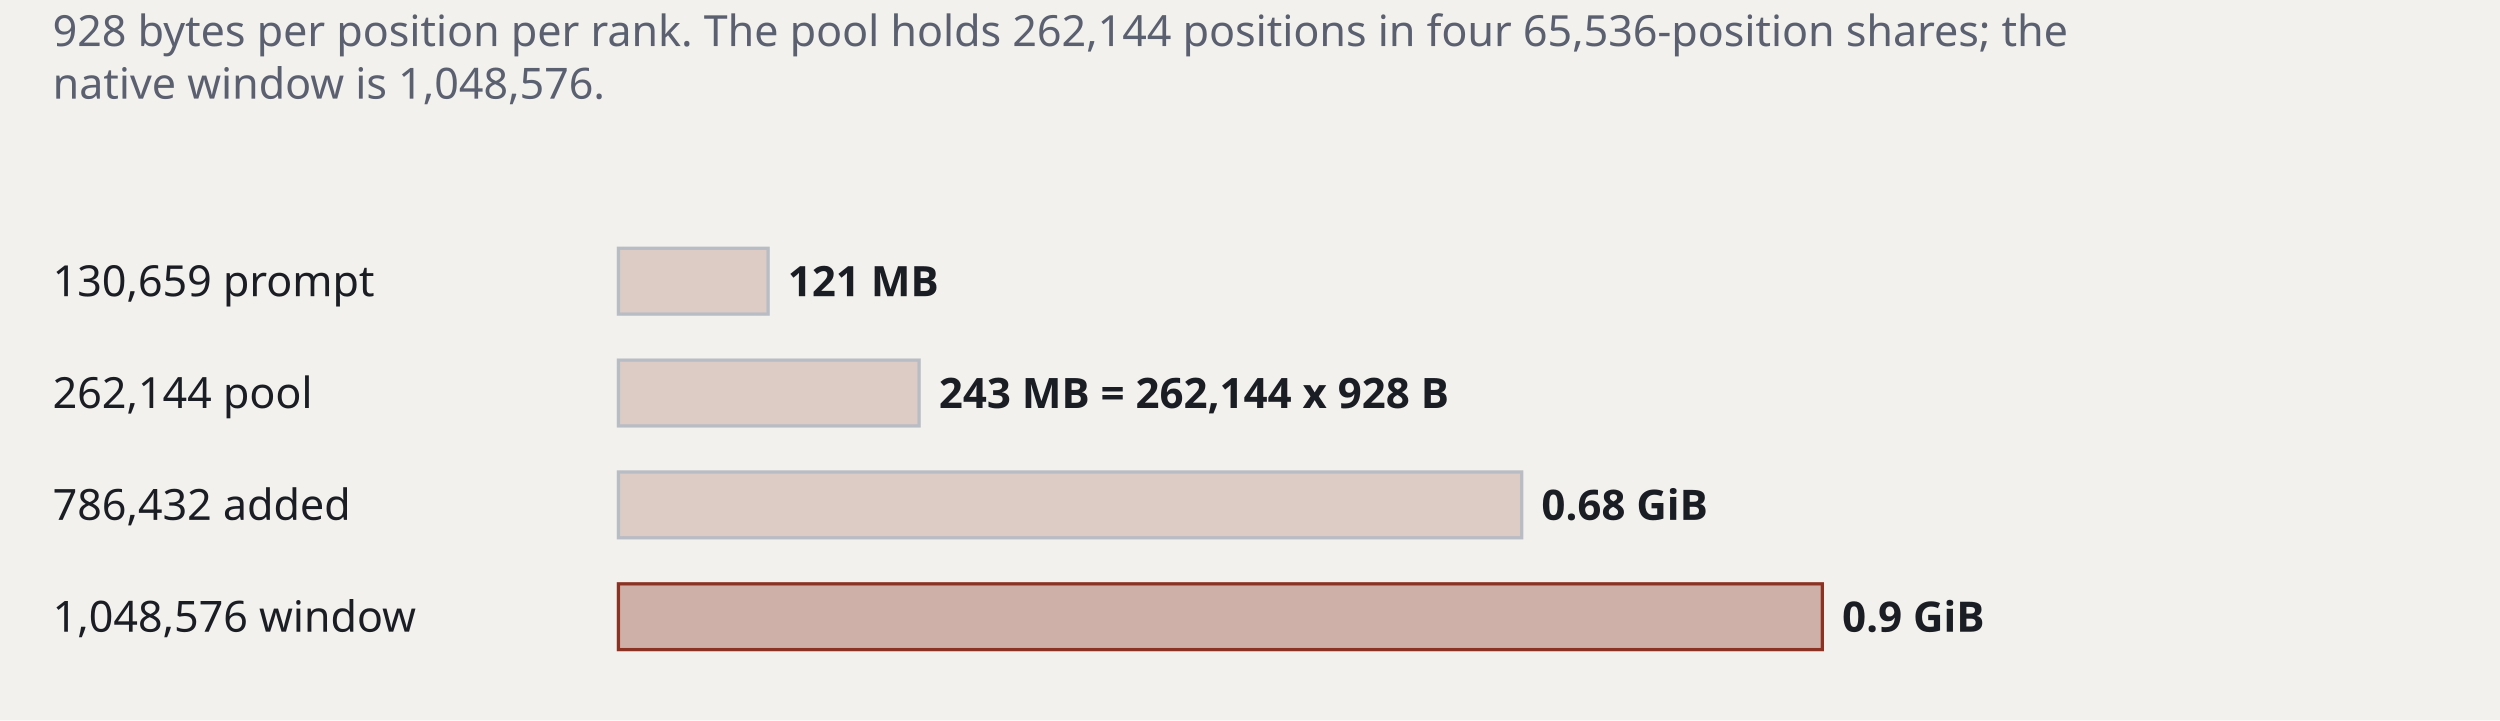
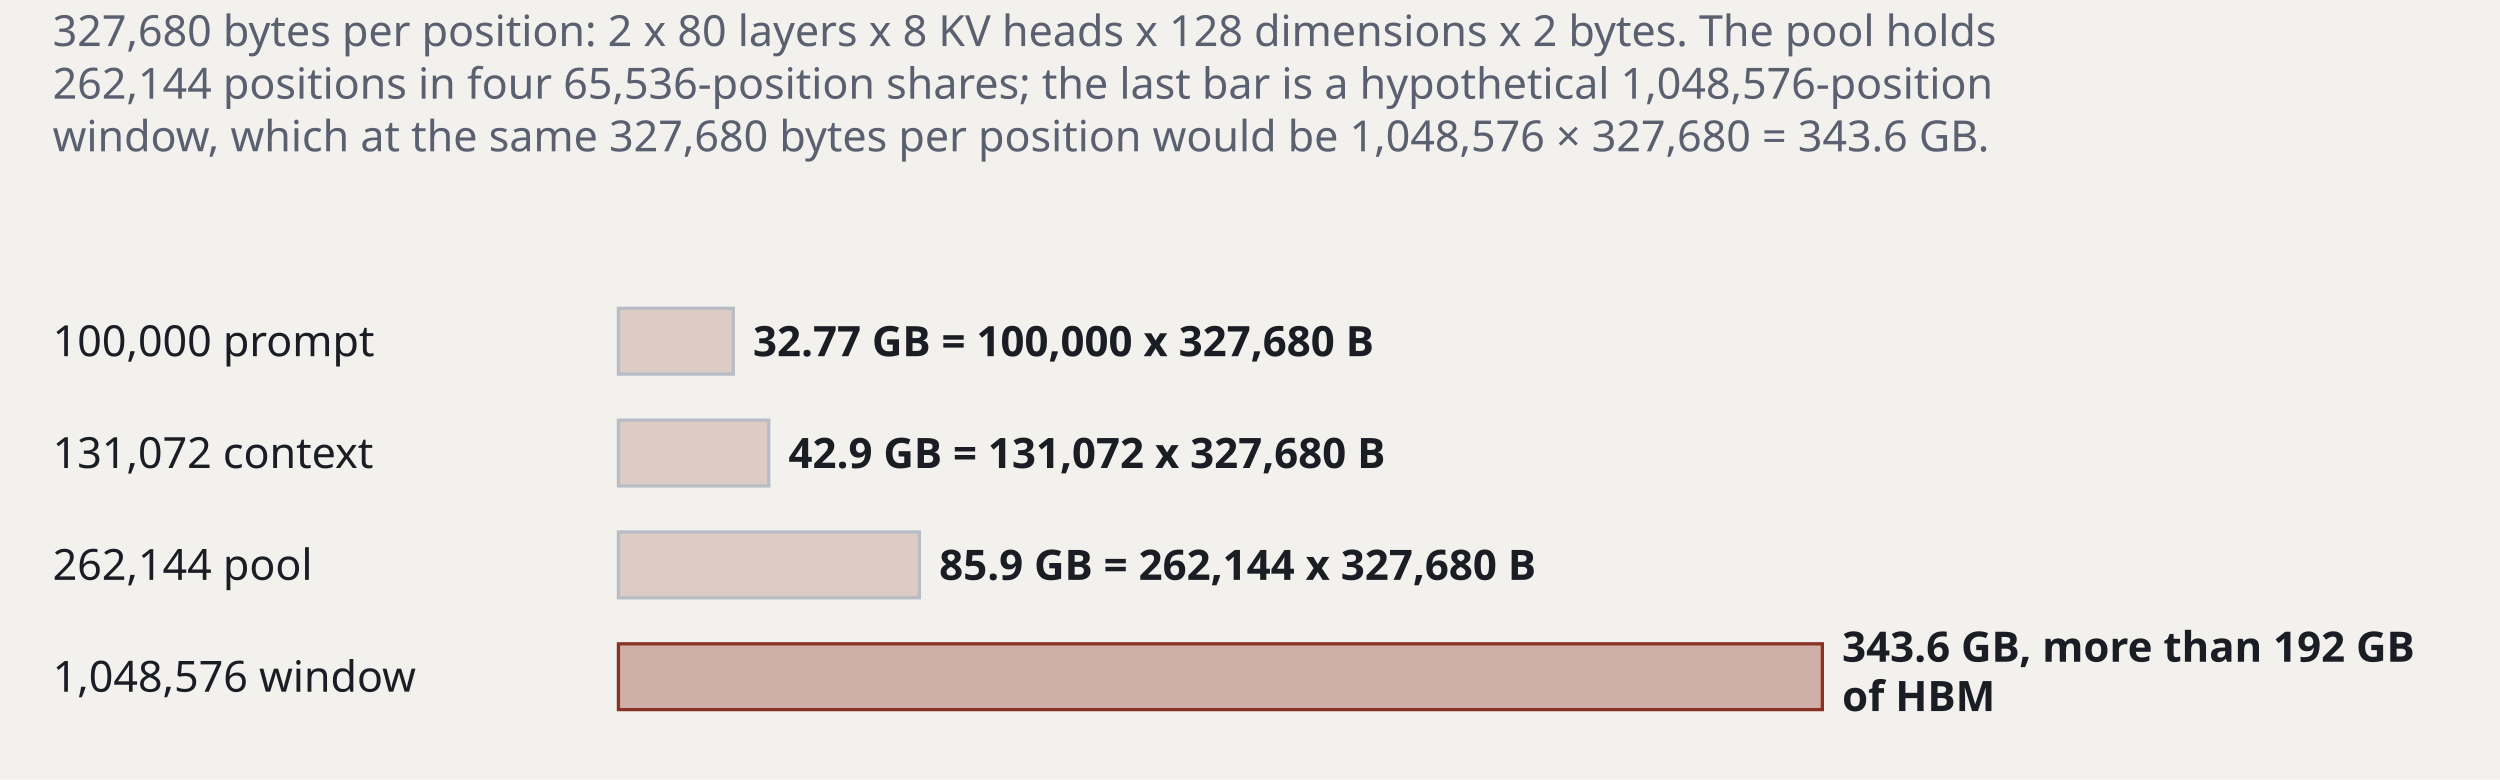
- <svg xmlns="http://www.w3.org/2000/svg" class="fig-svg" viewBox="0 0 760 219" width="100%" role="img" aria-labelledby="fig-title-58eb3762" aria-describedby="fig-desc-58eb3762">
+ <svg xmlns="http://www.w3.org/2000/svg" class="fig-svg" viewBox="0 0 760 237" width="100%" role="img" aria-labelledby="fig-title-6babd107" aria-describedby="fig-desc-6babd107">
  <defs>
-     <marker id="arrow-58eb3762" viewBox="0 0 8 8" refX="7" refY="4" markerWidth="7" markerHeight="7" orient="auto">
+     <marker id="arrow-6babd107" viewBox="0 0 8 8" refX="7" refY="4" markerWidth="7" markerHeight="7" orient="auto">
      <path d="M0,0 L8,4 L0,8 z" fill="var(--color-muted, #5a6070)" />
    </marker>
-     <marker id="arrow-accent-58eb3762" viewBox="0 0 8 8" refX="7" refY="4" markerWidth="7" markerHeight="7" orient="auto">
+     <marker id="arrow-accent-6babd107" viewBox="0 0 8 8" refX="7" refY="4" markerWidth="7" markerHeight="7" orient="auto">
      <path d="M0,0 L8,4 L0,8 z" fill="var(--color-accent, #8a3324)" />
    </marker>
  </defs>
-   <rect x="0" y="0" width="760" height="219" fill="var(--color-sheet, #f2f1ed)" />
-   <text x="16.00" y="14.00" font-family="'Hanken Grotesk', ui-sans-serif, system-ui, sans-serif" font-size="13.072" font-weight="400" fill="var(--color-muted, #5a6070)" text-anchor="start">928 bytes per position per rank. The pool holds 262,144 positions in four 65,536-position shares; the</text>
-   <text x="16.00" y="30.00" font-family="'Hanken Grotesk', ui-sans-serif, system-ui, sans-serif" font-size="13.072" font-weight="400" fill="var(--color-muted, #5a6070)" text-anchor="start">native window is 1,048,576.</text>
-   <text x="16.00" y="90.04" font-family="'Hanken Grotesk', ui-sans-serif, system-ui, sans-serif" font-size="13.072" font-weight="400" fill="var(--color-ink, #1a1d24)" text-anchor="start">130,659 prompt</text>
-   <rect x="188.00" y="75.48" width="45.51" height="20.00" rx="0" fill="rgba(138, 51, 36, 0.20)" stroke="var(--color-rule, #b8bcc4)" stroke-width="1" />
-   <text x="239.51" y="90.04" font-family="'Hanken Grotesk', ui-sans-serif, system-ui, sans-serif" font-size="12.768" font-weight="600" fill="var(--color-ink, #1a1d24)" text-anchor="start">121 MB</text>
-   <text x="16.00" y="124.04" font-family="'Hanken Grotesk', ui-sans-serif, system-ui, sans-serif" font-size="13.072" font-weight="400" fill="var(--color-ink, #1a1d24)" text-anchor="start">262,144 pool</text>
-   <rect x="188.00" y="109.48" width="91.41" height="20.00" rx="0" fill="rgba(138, 51, 36, 0.20)" stroke="var(--color-rule, #b8bcc4)" stroke-width="1" />
-   <text x="285.41" y="124.04" font-family="'Hanken Grotesk', ui-sans-serif, system-ui, sans-serif" font-size="12.768" font-weight="600" fill="var(--color-ink, #1a1d24)" text-anchor="start">243 MB = 262,144 x 928 B</text>
-   <text x="16.00" y="158.04" font-family="'Hanken Grotesk', ui-sans-serif, system-ui, sans-serif" font-size="13.072" font-weight="400" fill="var(--color-ink, #1a1d24)" text-anchor="start">786,432 added</text>
-   <rect x="188.00" y="143.48" width="274.59" height="20.00" rx="0" fill="rgba(138, 51, 36, 0.20)" stroke="var(--color-rule, #b8bcc4)" stroke-width="1" />
-   <text x="468.59" y="158.04" font-family="'Hanken Grotesk', ui-sans-serif, system-ui, sans-serif" font-size="12.768" font-weight="600" fill="var(--color-ink, #1a1d24)" text-anchor="start">0.68 GiB</text>
-   <text x="16.00" y="192.04" font-family="'Hanken Grotesk', ui-sans-serif, system-ui, sans-serif" font-size="13.072" font-weight="400" fill="var(--color-ink, #1a1d24)" text-anchor="start">1,048,576 window</text>
-   <rect x="188.00" y="177.48" width="366.00" height="20.00" rx="0" fill="rgba(138, 51, 36, 0.34)" stroke="var(--color-accent, #8a3324)" stroke-width="1" />
-   <text x="560.00" y="192.04" font-family="'Hanken Grotesk', ui-sans-serif, system-ui, sans-serif" font-size="12.768" font-weight="600" fill="var(--color-ink, #1a1d24)" text-anchor="start">0.9 GiB</text>
+   <rect x="0" y="0" width="760" height="237" fill="var(--color-sheet, #f2f1ed)" />
+   <text x="16.00" y="14.00" font-family="'Hanken Grotesk', ui-sans-serif, system-ui, sans-serif" font-size="13.072" font-weight="400" fill="var(--color-muted, #5a6070)" text-anchor="start">327,680 bytes per position: 2 x 80 layers x 8 KV heads x 128 dimensions x 2 bytes. The pool holds</text>
+   <text x="16.00" y="30.00" font-family="'Hanken Grotesk', ui-sans-serif, system-ui, sans-serif" font-size="13.072" font-weight="400" fill="var(--color-muted, #5a6070)" text-anchor="start">262,144 positions in four 65,536-position shares; the last bar is a hypothetical 1,048,576-position</text>
+   <text x="16.00" y="46.00" font-family="'Hanken Grotesk', ui-sans-serif, system-ui, sans-serif" font-size="13.072" font-weight="400" fill="var(--color-muted, #5a6070)" text-anchor="start">window, which at the same 327,680 bytes per position would be 1,048,576 × 327,680 = 343.6 GB.</text>
+   <text x="16.00" y="108.28" font-family="'Hanken Grotesk', ui-sans-serif, system-ui, sans-serif" font-size="13.072" font-weight="400" fill="var(--color-ink, #1a1d24)" text-anchor="start">100,000 prompt</text>
+   <rect x="188.00" y="93.72" width="34.91" height="20.00" rx="0" fill="rgba(138, 51, 36, 0.20)" stroke="var(--color-rule, #b8bcc4)" stroke-width="1" />
+   <text x="228.91" y="108.28" font-family="'Hanken Grotesk', ui-sans-serif, system-ui, sans-serif" font-size="12.768" font-weight="600" fill="var(--color-ink, #1a1d24)" text-anchor="start">32.77 GB = 100,000 x 327,680 B</text>
+   <text x="16.00" y="142.28" font-family="'Hanken Grotesk', ui-sans-serif, system-ui, sans-serif" font-size="13.072" font-weight="400" fill="var(--color-ink, #1a1d24)" text-anchor="start">131,072 context</text>
+   <rect x="188.00" y="127.72" width="45.70" height="20.00" rx="0" fill="rgba(138, 51, 36, 0.20)" stroke="var(--color-rule, #b8bcc4)" stroke-width="1" />
+   <text x="239.70" y="142.28" font-family="'Hanken Grotesk', ui-sans-serif, system-ui, sans-serif" font-size="12.768" font-weight="600" fill="var(--color-ink, #1a1d24)" text-anchor="start">42.9 GB = 131,072 x 327,680 B</text>
+   <text x="16.00" y="176.28" font-family="'Hanken Grotesk', ui-sans-serif, system-ui, sans-serif" font-size="13.072" font-weight="400" fill="var(--color-ink, #1a1d24)" text-anchor="start">262,144 pool</text>
+   <rect x="188.00" y="161.72" width="91.50" height="20.00" rx="0" fill="rgba(138, 51, 36, 0.20)" stroke="var(--color-rule, #b8bcc4)" stroke-width="1" />
+   <text x="285.50" y="176.28" font-family="'Hanken Grotesk', ui-sans-serif, system-ui, sans-serif" font-size="12.768" font-weight="600" fill="var(--color-ink, #1a1d24)" text-anchor="start">85.9 GB = 262,144 x 327,680 B</text>
+   <text x="16.00" y="210.28" font-family="'Hanken Grotesk', ui-sans-serif, system-ui, sans-serif" font-size="13.072" font-weight="400" fill="var(--color-ink, #1a1d24)" text-anchor="start">1,048,576 window</text>
+   <rect x="188.00" y="195.72" width="366.00" height="20.00" rx="0" fill="rgba(138, 51, 36, 0.34)" stroke="var(--color-accent, #8a3324)" stroke-width="1" />
+   <text x="560.00" y="201.16" font-family="'Hanken Grotesk', ui-sans-serif, system-ui, sans-serif" font-size="12.768" font-weight="600" fill="var(--color-ink, #1a1d24)" text-anchor="start">343.6 GB, more than 192 GB</text>
+   <text x="560.00" y="216.16" font-family="'Hanken Grotesk', ui-sans-serif, system-ui, sans-serif" font-size="12.768" font-weight="600" fill="var(--color-ink, #1a1d24)" text-anchor="start">of HBM</text>
</svg>
